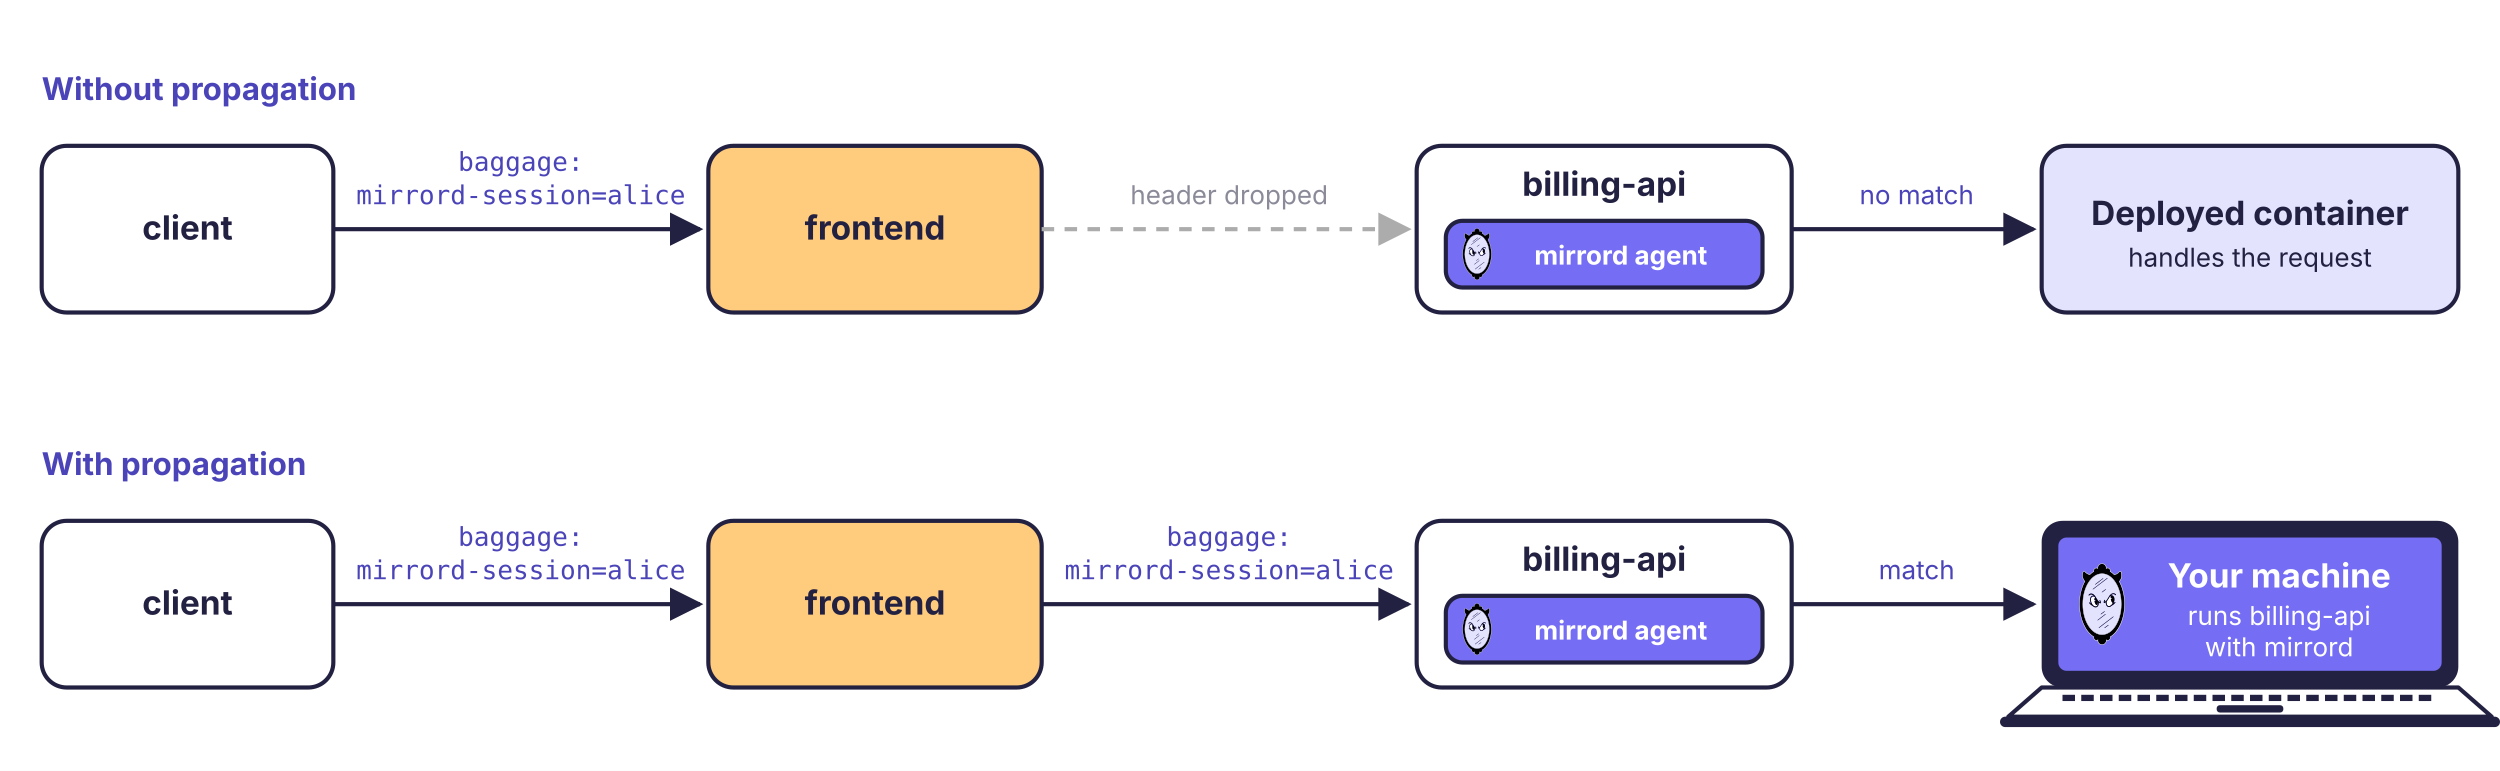
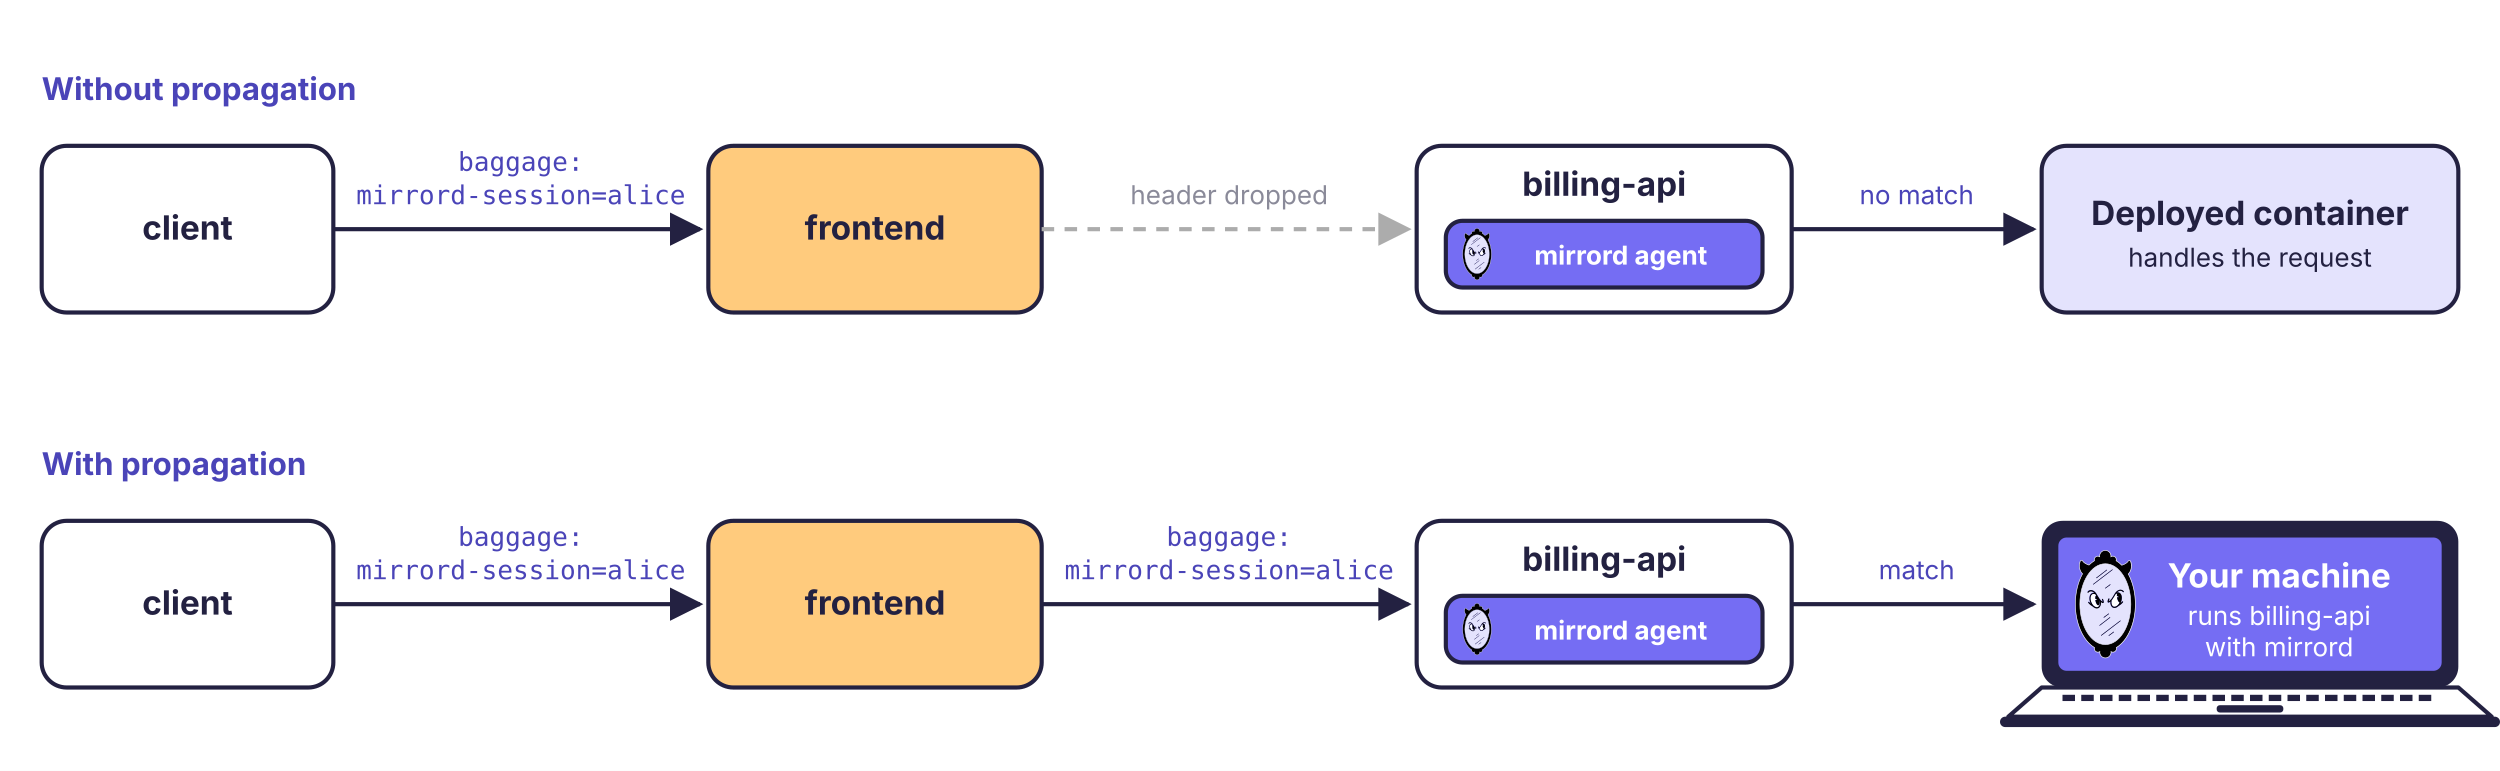
<svg xmlns="http://www.w3.org/2000/svg" viewBox="0 0 1200 370" width="1200" height="370" font-family="Inter, Helvetica, Arial, sans-serif" role="img" aria-labelledby="t d">
  <defs>
    <marker id="arrow" viewBox="0 0 10 10" refX="9" refY="5" markerWidth="8" markerHeight="8" orient="auto-start-reverse">
      <path d="M0 0 L10 5 L0 10 z" fill="#232141" />
    </marker>
    <marker id="arrow-grey" viewBox="0 0 10 10" refX="9" refY="5" markerWidth="8" markerHeight="8" orient="auto-start-reverse">
      <path d="M0 0 L10 5 L0 10 z" fill="#ACACAC" />
    </marker>
    <symbol id="mirrord" viewBox="97 61 391 696">
      <path fill="#ffffff" d="M255.6,387c4.1,19.1-0.9,36.1-12,40.5c-8.2,3.2-17.8,0-26.5-8.2c-0.3-0.6-0.9-0.9-1.5-1.2c0,0,0,0-0.3-0.3 c-5.5-5.6-10.5-13.2-14-22c-4.7-11.5-6.1-23.2-4.4-33.5c1.8-9.4,6.1-16.1,12.8-18.8c5.5-2.3,12.5-1.5,19.3,2.6 c1.5,2.3,2.6,4.4,3.8,6.2c-4.1,2.6-6.4,10.3-6.4,20.3l3.2,1.8l11.1,6.5l-12.5,1.5h-0.9c0.3,1.2,0.3,2.3,0.6,3.5 c3.2,17.9,12,31.1,19,29.7c6.4-1.2,9.6-14.4,7.6-30.2C255.3,386.4,255.6,386.7,255.6,387z" />
      <path fill="#ffffff" d="M384,398.4c-3.2,6.8-7.3,12.3-12,17c0,0,0,0-0.3,0c-0.6,0.3-0.9,0.9-1.2,1.2c-8.7,7.9-18.4,11.5-26.5,8.2 c-11.1-4.7-16-21.4-12-40.5c1.5-1.8,3.2-3.8,4.7-5.6c5-6.5,9-13.2,12.8-20l1.2-2.1c1.2-1.8,2-3.8,3.2-5.6c1.2-2.1,2.6-4.4,4.4-7 c3.5-2.1,6.7-3.2,9.9-3.8c-2,4.7-2.3,10.3-2.3,15.3l3.2,1.8l11.1,6.5l-12.5,1.5h-0.9c0.3,1.2,0.3,2.3,0.6,3.8 C370.5,384.6,377.5,397,384,398.4z" />
      <path fill="#E4E3FD" d="M405,391.7c-1.5-1.2-3.8-0.9-5,0.6c-3.2,4.1-7,7.9-11.1,11.5c1.2-2.3,2.6-5,3.5-7.6 c5.3-12.6,6.7-25.8,4.7-37.3c-2.3-12-8.2-20.6-16.9-24.1c-4.1-1.8-8.8-2.1-13.7-1.2c4.4-4.4,10.2-8.5,17.5-10 c8.2-1.5,16.6,1.5,20.4,7.3c1.2,1.5,3.2,2.1,5,0.9c1.5-1.2,2-3.2,0.9-4.7c-5.5-8.2-16.6-12.3-27.4-10c-11.1,2.1-19.3,9.7-24.2,15.6 c-2,2.3-3.8,5-5.5,7.3c-2,2.9-3.5,5.6-5,8.2c-1.2,2.1-2.3,3.8-3.2,5.6l-1.2,2.1c-3.8,6.5-7.6,13.2-12.3,19.1 c-5.8,7.6-11.7,12.9-18.4,16.7c0.6-5,2-9.7,4.4-14.1c0.9-1.8,0.3-3.8-1.5-4.7c-1.7-0.9-3.8-0.3-4.7,1.5c-2.9,5.6-4.7,11.5-5.3,17.6 c0,0.9-0.3,3.5,1.5,5.6c1.2,1.2,2.3,1.8,4.1,1.8c1.5,0,2.9-0.3,4.4-1.5c2.6-1.5,5.3-3.2,7.9-5.3c-1.7,18.5,5,34.1,17.5,39.3 c2.9,1.2,5.8,1.8,8.8,1.8c8.5,0,17.5-4.4,25.4-12c11.4-6.2,21.6-14.4,29.5-24.7C406.7,395.2,406.4,392.8,405,391.7z M292.1,149.1 c90.1,0,163.6,116.6,163.6,259.6s-73.5,259.6-163.6,259.6c-90.4,0-163.6-116.6-163.6-259.6S201.9,149.1,292.1,149.1z M389.5,517.3 c0.9-0.6,0.9-1.8,0.3-2.3c-0.6-0.9-1.8-0.9-2.3-0.3l-122.5,93.7c-0.9,0.6-0.9,1.8-0.3,2.3c0.3,0.3,0.9,0.6,1.5,0.6 c0.3,0,0.9,0,1.2-0.3L389.5,517.3z M346.9,589c0.9-0.6,0.9-1.8,0.3-2.3c-0.6-0.9-1.8-0.9-2.3-0.3l-31.2,23.2 c-0.9,0.6-0.9,1.8-0.3,2.3c0.3,0.6,0.9,0.9,1.5,0.9c0.3,0,0.6-0.3,0.9-0.3L346.9,589z M338.2,189.1c0.9-0.6,0.9-1.8,0.3-2.3 c-0.6-0.9-1.8-0.9-2.3-0.3l-122.5,93.4c-0.9,0.6-0.9,1.8-0.3,2.3c0.3,0.3,0.9,0.6,1.5,0.6c0.3,0,0.9,0,0.9-0.3L338.2,189.1z M324.4,284.5c0.9-0.6,0.9-1.8,0.3-2.3c-0.6-0.9-1.7-0.9-2.3-0.3l-31.2,22.9c-0.9,0.6-0.9,1.8-0.3,2.3c0.3,0.6,0.9,0.6,1.5,0.6 c0.3,0,0.6,0,0.9-0.3L324.4,284.5z M322.7,495.9c0.9-0.6,0.9-1.8,0.3-2.3c-0.6-0.9-1.8-0.9-2.3-0.3l-66.2,50.8 c-0.9,0.6-0.9,1.8-0.3,2.3c0.3,0.3,0.9,0.6,1.5,0.6c0.3,0,0.6,0,0.9-0.3L322.7,495.9z M314.8,472.4c0.9-0.6,0.9-1.8,0.3-2.3 c-0.6-0.9-1.8-0.9-2.3-0.3L281.6,493c-0.9,0.6-0.9,1.8-0.3,2.3c0.3,0.6,0.9,0.9,1.5,0.9c0.3,0,0.9-0.3,0.9-0.3L314.8,472.4z M302.3,190.5c0.9-0.6,0.9-1.8,0.3-2.3c-0.6-0.9-1.7-0.9-2.3-0.3L234,239c-0.9,0.6-0.9,1.8-0.3,2.3c0.3,0.3,0.9,0.6,1.5,0.6 c0.3,0,0.9,0,1.2-0.3L302.3,190.5z M280.1,399.6c1.8-2.1,1.5-4.7,1.5-5.6c-0.6-6.2-2.3-12.3-5-17.9c-0.9-1.8-2.9-2.3-4.7-1.5 c-1.8,0.9-2.3,2.9-1.5,4.7c2.3,4.4,3.8,9.4,4.4,14.1c-6.4-3.8-12.5-9.4-18.4-16.7c-4.7-6.2-8.8-12.9-12.3-19.1l-1.5-2.3 c-1.2-1.8-2-3.8-3.2-5.6c-1.5-2.3-2.9-5.3-5-8.2c0,0,0,0,0-0.3c-1.5-2.3-3.5-5-5.5-7.3c-5-5.9-13.1-13.2-24.2-15.6 c-10.8-2.1-21.9,2.1-27.4,10c-1.2,1.5-0.6,3.8,0.9,4.7c1.5,1.2,3.8,0.6,4.7-0.9c4.1-5.9,12.5-8.8,20.4-7.3 c7.3,1.5,13.1,5.9,17.5,10c-4.7-0.9-9.3-0.3-13.7,1.2c-8.8,3.5-14.6,12-16.9,24.1c-2,11.5-0.3,24.7,4.7,37.3 c1.2,2.6,2.3,5.3,3.5,7.6c-4.1-3.5-7.9-7.3-11.1-11.5c-1.2-1.5-3.5-1.8-5-0.6c-1.5,1.2-1.8,3.5-0.6,5c8.2,10,18.4,18.5,29.5,24.7 c7.9,7.6,16.9,11.7,25.7,11.7c2.9,0,6.1-0.6,8.8-1.8c12.5-5.3,19-20.6,17.5-39.3c2.6,2.1,5,3.8,7.9,5.3c1.5,0.9,2.9,1.2,4.4,1.2 C277.8,401.4,279.2,400.8,280.1,399.6z" />
      <path d="M439.4,215.2c29.5,54,45.5,122.4,45.5,193.8c0,123.6-49,234.9-122.8,279.2c0.6,2.1,1.2,4.4,1.2,6.8 c0,12.3-10.2,22.6-22.5,22.6c-4.4,0-8.8-1.2-12.3-3.5c0.3,1.2,0.3,2.6,0.3,3.8c0,20.3-16.3,36.7-36.5,36.7s-36.5-16.4-36.5-36.7 c0-1.2,0-2.6,0.3-3.8c-3.5,2.3-7.9,3.5-12.3,3.5c-12.3,0-22.5-10-22.5-22.6c0-2.3,0.3-4.7,1.2-6.8C148.6,643.6,99.3,532.3,99.3,409 c0-71.9,16.3-140.9,46.4-195.3c-1.5-0.9-2.3-2.1-3.5-3.2c-9.9-11.2-15.5-26.4-16.9-42.6c-0.6-11.5,0.9-23.2,5-33.8 c0.6-1.8,2.6-6.8,7.6-7.3c5.3-0.6,8.5,3.8,11.4,7.9c1.2,1.5,2.3,2.9,2.9,3.8c5.5,5.3,12.5,9.7,21.6,13.8c4.4,2.1,9,3.8,13.4,5.3 c11.1-11.2,22.8-20.6,35-27.9c-0.6-2.3-1.2-4.4-1.2-6.8c0-12.3,10.2-22.6,22.5-22.6c4.4,0,8.8,1.2,12.3,3.5c0-1.2-0.3-2.6-0.3-3.8 c0-20.3,16.3-36.7,36.5-36.7c20.1,0,36.5,16.4,36.5,36.7c0,1.2,0,2.6-0.3,3.8c3.5-2.3,7.9-3.5,12.3-3.5c12.5,0,22.5,10.3,22.5,22.6 c0,2.3-0.3,4.7-1.2,6.8c12.5,7.6,24.8,17.3,36.2,29.1c4.7-1.5,9-3.2,13.7-5.3c9-4.1,16-8.5,21.6-13.8c0.9-0.9,2-2.3,2.9-3.8 c2.9-4.1,6.1-8.5,11.4-7.9c5,0.6,7,5.6,7.6,7.3c4.1,10.6,5.5,22.3,4.7,33.8c-1.2,15.9-7,31.4-16.9,42.6 C442.3,212.6,441.1,214,439.4,215.2z M455.7,409c0-143.3-73.5-259.6-163.6-259.6c-90.4,0-163.6,116.6-163.6,259.6 c0,143,73.5,259.6,163.6,259.6C382.5,668.6,455.7,552,455.7,409z" />
      <path fill="#ffffff" d="M292.4,756.6c-21.2,0-38.5-17.4-38.5-38.7c0-0.1,0-0.2,0-0.3c-3,1.3-6.5,2-10,2c-13.5,0-24.5-11-24.5-24.6 c0-2.2,0.2-4.2,0.7-5.9c-36.1-22.2-66.8-60.3-88.9-110.2C109,528.5,97.3,469.7,97.3,409c0-71.5,16.3-140.6,45.8-194.7 c-0.6-0.5-1.1-1-1.5-1.5c-0.3-0.3-0.5-0.6-0.8-0.8l-0.1-0.1c-9.7-10.9-15.9-26.4-17.4-43.7c-0.6-12.5,1.1-24.4,5.1-34.7 c0.8-2.3,3.2-7.9,9.2-8.6c6.5-0.7,10.4,4.7,13.2,8.7c1.1,1.4,2.2,2.8,2.9,3.7c5.3,5,11.9,9.2,20.9,13.3c3.5,1.7,7.6,3.3,12.1,4.8 c10.7-10.7,21.9-19.6,33.2-26.5c-0.5-1.9-0.9-3.7-0.9-5.8c0-13.3,11.2-24.6,24.5-24.6c3.5,0,6.9,0.7,10,2c0-0.1,0-0.2,0-0.3 c0-21.3,17.3-38.7,38.5-38.7c21.2,0,38.5,17.4,38.5,38.7c0,0.1,0,0.2,0,0.3c3-1.3,6.5-2,10-2c13.5,0,24.5,11,24.5,24.6 c0,2.2-0.2,4.2-0.7,5.9c12.2,7.6,23.8,16.9,34.3,27.6c3.7-1.2,7.6-2.7,12.3-4.8c9-4.1,15.7-8.4,21-13.4c0.7-0.7,1.8-2,2.6-3.4 l0.1-0.1c2.8-4,6.7-9.5,13.2-8.8c6,0.7,8.5,6.3,9.3,8.7c4,10.4,5.7,22.4,4.8,34.5c-1.2,16.6-7.5,32.4-17.2,43.5c-0.4,1-1.3,2-2.4,3 c29,53.9,44.9,122.4,44.9,193.3c0,60.9-11.7,119.7-33.9,170.2c-22,49.9-52.6,87.9-88.6,110c0.5,1.9,0.8,3.8,0.8,5.8 c0,13.3-11.2,24.6-24.5,24.6c-3.5,0-6.9-0.7-10-2c0,0.1,0,0.2,0,0.3C330.8,739.2,313.6,756.6,292.4,756.6z M259.4,709.5l-1.2,5 c-0.2,0.9-0.2,2.3-0.2,3.3c0,19.1,15.5,34.7,34.5,34.7s34.5-15.6,34.5-34.7c0-1.1,0-2.4-0.2-3.3l-1.2-5l4.3,2.9 c3.1,2.1,7,3.2,11.1,3.2c11.1,0,20.5-9.4,20.5-20.6c0-2.1-0.5-4.2-1.1-6.2l-0.4-1.5l1.3-0.8c72.9-43.8,121.8-155.3,121.8-277.5 c0-70.8-16.1-139.3-45.3-192.8l-0.9-1.6l1.5-1c1.6-1.1,2.3-2.2,2.4-2.5l0.1-0.4l0.3-0.3c9.3-10.4,15.2-25.5,16.4-41.4 c0.9-11.6-0.7-22.9-4.5-32.9c-0.6-1.7-2.3-5.6-6-6.1c-3.8-0.4-6.3,2.6-9.5,7c-0.9,1.5-2.1,3-3.2,4.1c-5.7,5.4-12.7,9.9-22.2,14.2 c-5.4,2.4-9.7,4-13.9,5.4l-1.2,0.4l-0.9-0.9c-10.9-11.3-23-21-35.8-28.8l-1.5-0.9l0.7-1.6c0.7-1.6,1-3.5,1-6 c0-11.4-9.2-20.6-20.5-20.6c-4.1,0-8.1,1.1-11.1,3.2l-4.3,2.9l1.2-5c0.2-0.9,0.2-2.3,0.2-3.3c0-19.1-15.5-34.7-34.5-34.7 c-19,0-34.5,15.6-34.5,34.7c0,0.5,0.1,1.1,0.1,1.7c0.1,0.7,0.2,1.4,0.2,2.1v3.8l-3.1-2.1c-3.1-2.1-7-3.2-11.1-3.2 c-11.1,0-20.5,9.4-20.5,20.6c0,1.9,0.4,3.6,0.9,5.6l0.5,2.1l-1.3,0.8c-11.8,7.1-23.5,16.4-34.6,27.6l-0.9,0.9l-1.2-0.4 c-5.1-1.7-9.7-3.5-13.6-5.4c-9.5-4.3-16.5-8.8-22.1-14.2l-0.2-0.2l-0.1-0.2c-0.5-0.8-1.7-2.2-2.8-3.6l-0.1-0.1 c-3.1-4.4-5.7-7.5-9.5-7.1c-3.7,0.4-5.4,4.3-5.9,6c-3.8,9.8-5.5,21.2-4.9,33c1.5,16.4,7.3,31.1,16.4,41.3c0.3,0.3,0.6,0.6,0.9,0.9 c0.7,0.8,1.4,1.5,2.2,2l1.6,1l-0.9,1.7c-29.7,53.8-46.1,122.8-46.1,194.3c0,121.9,49.2,233.4,122.4,277.5l1.5,0.9l-0.7,1.6 c-0.7,1.6-1,3.5-1,6c0,11.4,9.2,20.6,20.5,20.6c4.1,0,8.1-1.1,11.1-3.2L259.4,709.5z M292.1,670.6c-91.3,0-165.6-117.3-165.6-261.6 s74.3-261.6,165.6-261.6c91.3,0,165.6,117.3,165.6,261.6S383.4,670.6,292.1,670.6z M292.1,151.4c-89.1,0-161.6,115.5-161.6,257.6 c0,68.8,16.9,133.5,47.7,182.3c30.6,48.5,71,75.2,113.9,75.2c89.1,0,161.6-115.5,161.6-257.6C453.7,267,381.2,151.4,292.1,151.4z" />
      <path d="M344.9,586.3c0.9-0.6,1.7-0.3,2.3,0.3c0.6,0.9,0.3,1.8-0.3,2.3l-31.2,23.2c-0.3,0.3-0.6,0.3-0.9,0.3 c-0.6,0-1.2-0.3-1.5-0.9c-0.6-0.9-0.3-1.8,0.3-2.3L344.9,586.3z" />
      <path d="M372,415.5c4.4-4.4,8.5-10.3,12-17c-6.4-1.8-13.4-13.8-16.3-29.7c-0.3-1.2-0.6-2.3-0.6-3.8h0.9l12.5-1.5l-11.1-6.5 l-3.2-1.8c0-5,0.3-10.6,2.3-15.3c-3.2,0.6-6.7,1.8-9.9,3.8c-1.8,2.3-3.2,5-4.4,7c-1.2,2.1-2.3,3.8-3.2,5.6l-1.2,2.1 c-3.8,6.5-7.9,13.5-12.8,20c-1.5,2.1-3.2,3.8-4.7,5.6c-4.1,19.1,0.9,35.8,12,40.5c8.2,3.2,17.8-0.3,26.5-8.2 C370.8,416.3,371.4,415.8,372,415.5z M410.5,326.8c1.2,1.5,0.9,3.8-0.9,4.7c-1.5,1.2-3.8,0.9-5-0.9c-4.1-5.9-12.5-8.8-20.4-7.3 c-7.3,1.5-13.1,5.9-17.5,10c4.7-0.9,9.3-0.3,13.7,1.2c8.8,3.5,14.9,12,16.9,24.1c2,11.5,0.3,24.7-4.7,37.3 c-1.2,2.6-2.3,5.3-3.5,7.6c4.1-3.5,7.9-7.3,11.1-11.5c1.2-1.5,3.5-1.8,5-0.6c1.5,1.2,1.7,3.5,0.6,5c-8.2,10.3-18.4,18.5-29.5,24.7 c-7.9,7.6-16.9,12-25.4,12c-3.2,0-6.1-0.6-8.8-1.8c-12.5-5.3-19-20.6-17.5-39.3c-2.6,2.1-5.3,3.8-7.9,5.3c-1.5,0.9-3.2,1.5-4.4,1.5 c-1.5,0-2.9-0.6-4.1-1.8c-1.7-2.1-1.5-4.7-1.5-5.6c0.6-6.2,2.3-12,5.3-17.6c0.9-1.8,2.9-2.3,4.7-1.5c1.8,0.9,2.3,2.9,1.5,4.7 c-2.3,4.4-3.8,9.4-4.4,14.1c6.4-3.8,12.5-9.4,18.4-16.7c4.7-6.2,8.8-12.6,12.3-19.1l1.2-2.1c1.2-2.1,2.3-3.8,3.2-5.6 c1.5-2.3,2.9-5.3,5-8.2c1.8-2.3,3.5-5,5.5-7.3c5-5.9,13.4-13.2,24.2-15.6C393.9,314.5,405,318.6,410.5,326.8z" />
      <path d="M324.4,284.5l-31.5,23.2c-0.3,0.3-0.6,0.3-0.9,0.3c-0.6,0-1.2-0.3-1.5-0.6c-0.6-0.9-0.3-1.8,0.3-2.3l31.2-23.2 c0.9-0.6,1.7-0.3,2.3,0.3C325.6,282.7,325.3,283.9,324.4,284.5z" />
      <path d="M312.8,469.5c0.9-0.6,1.8-0.3,2.3,0.3c0.6,0.9,0.3,1.8-0.3,2.3l-31.2,23.2c-0.3,0.3-0.6,0.3-0.9,0.3 c-0.6,0-1.2-0.3-1.5-0.9c-0.6-0.9-0.3-1.8,0.3-2.3L312.8,469.5z" />
      <path d="M387.5,514.7c0.9-0.6,1.8-0.3,2.3,0.3c0.6,0.9,0.3,1.8-0.3,2.3L267,611c-0.3,0.3-0.6,0.3-1.2,0.3c-0.6,0-1.2-0.3-1.5-0.6 c-0.6-0.9-0.6-1.8,0.3-2.3L387.5,514.7z" />
      <path d="M320.7,493c0.9-0.6,1.8-0.3,2.3,0.3c0.6,0.9,0.6,1.8-0.3,2.3l-66.2,51.1c-0.3,0.3-0.6,0.3-0.9,0.3c-0.6,0-1.2-0.3-1.5-0.6 c-0.6-0.9-0.6-1.8,0.3-2.3L320.7,493z" />
      <path d="M300.2,187.9c0.9-0.6,1.7-0.3,2.3,0.3c0.6,0.9,0.6,1.8-0.3,2.3l-65.9,51.1c-0.3,0.3-0.6,0.3-1.2,0.3 c-0.6,0-0.9-0.3-1.5-0.6c-0.6-0.9-0.3-1.8,0.3-2.3L300.2,187.9z" />
      <path d="M213.6,279.8l122.5-93.7c0.6-0.6,1.8-0.3,2.3,0.3c0.6,0.9,0.3,1.8-0.3,2.3l-122.5,93.7c-0.3,0.3-0.6,0.3-0.9,0.3 c-0.6,0-1.2-0.3-1.5-0.6C212.7,281.6,212.7,280.4,213.6,279.8z" />
      <path d="M243.9,427.5c11.1-4.4,16-21.4,12-40.5c-0.3-0.3-0.6-0.6-0.9-0.9c2,15.9-1.2,29.1-7.6,30.2c-7.3,1.5-15.8-12-19-29.7 c-0.3-1.2-0.3-2.3-0.6-3.5h0.9l12.5-1.5l-11.1-6.5l-3.2-1.8c0-10,2.3-17.6,6.4-20.3c-1.2-2.1-2.3-4.1-3.8-6.2 c-7-4.1-13.7-5-19.3-2.6c-6.4,2.6-11.1,9.4-12.8,18.8c-1.8,10-0.3,22,4.4,33.5c3.5,8.8,8.5,16.4,14,22c0,0,0.3,0,0.3,0.3 c0.6,0.3,1.2,0.9,1.5,1.2C225.9,427.2,235.8,430.7,243.9,427.5z M204.9,319.1c11.1,2.1,19.3,9.7,24.2,15.6c2,2.3,3.8,5,5.5,7.3 c0,0,0,0,0,0.3c2,2.9,3.5,5.6,5,8.2c1.2,1.8,2,3.5,3.2,5.6l1.5,2.3c3.8,6.5,7.6,12.9,12.3,19.1c5.8,7.3,11.7,12.9,18.4,16.7 c-0.6-5-2-9.7-4.4-14.1c-0.9-1.8-0.3-3.8,1.5-4.7c1.8-0.9,3.8-0.3,4.7,1.5c2.9,5.6,4.7,11.5,5,17.9c0,0.9,0.3,3.5-1.5,5.6 c-1.2,1.2-2.6,1.8-4.1,1.8c-1.5,0-2.9-0.6-4.4-1.2c-2.6-1.5-5.3-3.2-7.9-5.3c1.7,18.5-5,34.1-17.5,39.3c-2.9,1.2-5.8,1.8-8.8,1.8 c-8.5,0-17.5-4.4-25.7-11.7c-11.4-6.2-21.6-14.7-29.5-24.7c-1.2-1.5-0.9-3.8,0.6-5c1.5-1.2,3.8-0.9,5,0.6c3.2,4.1,7,7.9,11.1,11.5 c-1.2-2.3-2.6-5-3.5-7.6c-5-12.6-6.7-25.8-4.7-37.3c2-12,8.2-20.6,16.9-24.1c4.1-1.8,8.8-2.1,13.7-1.2c-4.4-4.4-10.2-8.8-17.5-10 c-8.2-1.5-16.6,1.5-20.4,7.3c-1.2,1.5-3.2,2.1-4.7,0.9c-1.5-1.2-2-3.2-0.9-4.7C183,320.9,194.1,317.1,204.9,319.1z" />
    </symbol>
  </defs>
  <rect x="0" y="0" width="1200" height="370" fill="#ffffff" />
  <text x="20" y="48" font-size="15" font-weight="700" fill="#4a44b8">Without propagation</text>
  <rect x="20" y="70" width="140" height="80" rx="12" fill="#ffffff" stroke="#232141" stroke-width="2" />
  <text x="90" y="115" font-size="16" font-weight="700" fill="#232141" text-anchor="middle">client</text>
  <line x1="160" y1="110" x2="336" y2="110" stroke="#232141" stroke-width="2" marker-end="url(#arrow)" />
  <text x="250" y="82" font-size="12.5" font-family="Menlo, Consolas, monospace" fill="#4a44b8" text-anchor="middle">baggage:</text>
  <text x="250" y="98" font-size="12.5" font-family="Menlo, Consolas, monospace" fill="#4a44b8" text-anchor="middle">mirrord-session=alice</text>
  <rect x="340" y="70" width="160" height="80" rx="12" fill="#FFCB7D" stroke="#232141" stroke-width="2" />
  <text x="420" y="115" font-size="16" font-weight="700" fill="#232141" text-anchor="middle">frontend</text>
  <line x1="500" y1="110" x2="676" y2="110" stroke="#ACACAC" stroke-width="2" stroke-dasharray="6 5" marker-end="url(#arrow-grey)" />
  <text x="590" y="98" font-size="12.5" fill="#8a8a99" text-anchor="middle">header dropped</text>
  <rect x="680" y="70" width="180" height="80" rx="12" fill="#ffffff" stroke="#232141" stroke-width="2" />
  <text x="770" y="94" font-size="16" font-weight="700" fill="#232141" text-anchor="middle">billing-api</text>
  <rect x="694" y="106" width="152" height="32" rx="8" fill="#756DF3" stroke="#232141" stroke-width="2" />
  <use href="#mirrord" x="702" y="109" width="14" height="26" />
  <text x="778" y="127" font-size="12.5" font-weight="700" fill="#ffffff" text-anchor="middle">mirrord agent</text>
  <line x1="860" y1="110" x2="976" y2="110" stroke="#232141" stroke-width="2" marker-end="url(#arrow)" />
  <text x="920" y="98" font-size="12.5" fill="#4a44b8" text-anchor="middle">no match</text>
  <rect x="980" y="70" width="200" height="80" rx="12" fill="#E4E3FD" stroke="#232141" stroke-width="2" />
  <text x="1080" y="108" font-size="16" font-weight="700" fill="#232141" text-anchor="middle">Deployed container</text>
  <text x="1080" y="128" font-size="12.5" fill="#232141" text-anchor="middle">handles the request</text>
  <text x="20" y="228" font-size="15" font-weight="700" fill="#4a44b8">With propagation</text>
  <rect x="20" y="250" width="140" height="80" rx="12" fill="#ffffff" stroke="#232141" stroke-width="2" />
  <text x="90" y="295" font-size="16" font-weight="700" fill="#232141" text-anchor="middle">client</text>
  <line x1="160" y1="290" x2="336" y2="290" stroke="#232141" stroke-width="2" marker-end="url(#arrow)" />
  <text x="250" y="262" font-size="12.5" font-family="Menlo, Consolas, monospace" fill="#4a44b8" text-anchor="middle">baggage:</text>
  <text x="250" y="278" font-size="12.5" font-family="Menlo, Consolas, monospace" fill="#4a44b8" text-anchor="middle">mirrord-session=alice</text>
  <rect x="340" y="250" width="160" height="80" rx="12" fill="#FFCB7D" stroke="#232141" stroke-width="2" />
  <text x="420" y="295" font-size="16" font-weight="700" fill="#232141" text-anchor="middle">frontend</text>
  <line x1="500" y1="290" x2="676" y2="290" stroke="#232141" stroke-width="2" marker-end="url(#arrow)" />
  <text x="590" y="262" font-size="12.5" font-family="Menlo, Consolas, monospace" fill="#4a44b8" text-anchor="middle">baggage:</text>
  <text x="590" y="278" font-size="12.5" font-family="Menlo, Consolas, monospace" fill="#4a44b8" text-anchor="middle">mirrord-session=alice</text>
  <rect x="680" y="250" width="180" height="80" rx="12" fill="#ffffff" stroke="#232141" stroke-width="2" />
  <text x="770" y="274" font-size="16" font-weight="700" fill="#232141" text-anchor="middle">billing-api</text>
  <rect x="694" y="286" width="152" height="32" rx="8" fill="#756DF3" stroke="#232141" stroke-width="2" />
  <use href="#mirrord" x="702" y="289" width="14" height="26" />
  <text x="778" y="307" font-size="12.5" font-weight="700" fill="#ffffff" text-anchor="middle">mirrord agent</text>
  <line x1="860" y1="290" x2="976" y2="290" stroke="#232141" stroke-width="2" marker-end="url(#arrow)" />
  <text x="920" y="278" font-size="12.5" fill="#4a44b8" text-anchor="middle">match</text>
  <rect x="980" y="250" width="200" height="80" rx="10" fill="#232141" />
  <rect x="988" y="258" width="184" height="64" rx="4" fill="#756DF3" />
  <path d="M980 330 H1180 L1196 344 H964 Z" fill="#ffffff" stroke="#232141" stroke-width="2" stroke-linejoin="round" />
  <line x1="990" y1="335" x2="1170" y2="335" stroke="#232141" stroke-width="3" stroke-dasharray="6 3" />
  <rect x="1064" y="338.5" width="32" height="3.5" rx="1.5" fill="#232141" />
  <rect x="960" y="344" width="240" height="5" rx="2.5" fill="#232141" />
-   <use href="#mirrord" x="998" y="270" width="22" height="40" />
+   <use href="#mirrord" x="996.0" y="264.0" width="29.2" height="52.0" />
  <text x="1094" y="282" font-size="16" font-weight="700" fill="#ffffff" text-anchor="middle">Your machine</text>
  <text x="1094" y="300" font-size="12.5" fill="#ffffff" text-anchor="middle">runs billing-api</text>
  <text x="1094" y="315" font-size="12.5" fill="#ffffff" text-anchor="middle">with mirrord</text>
</svg>
